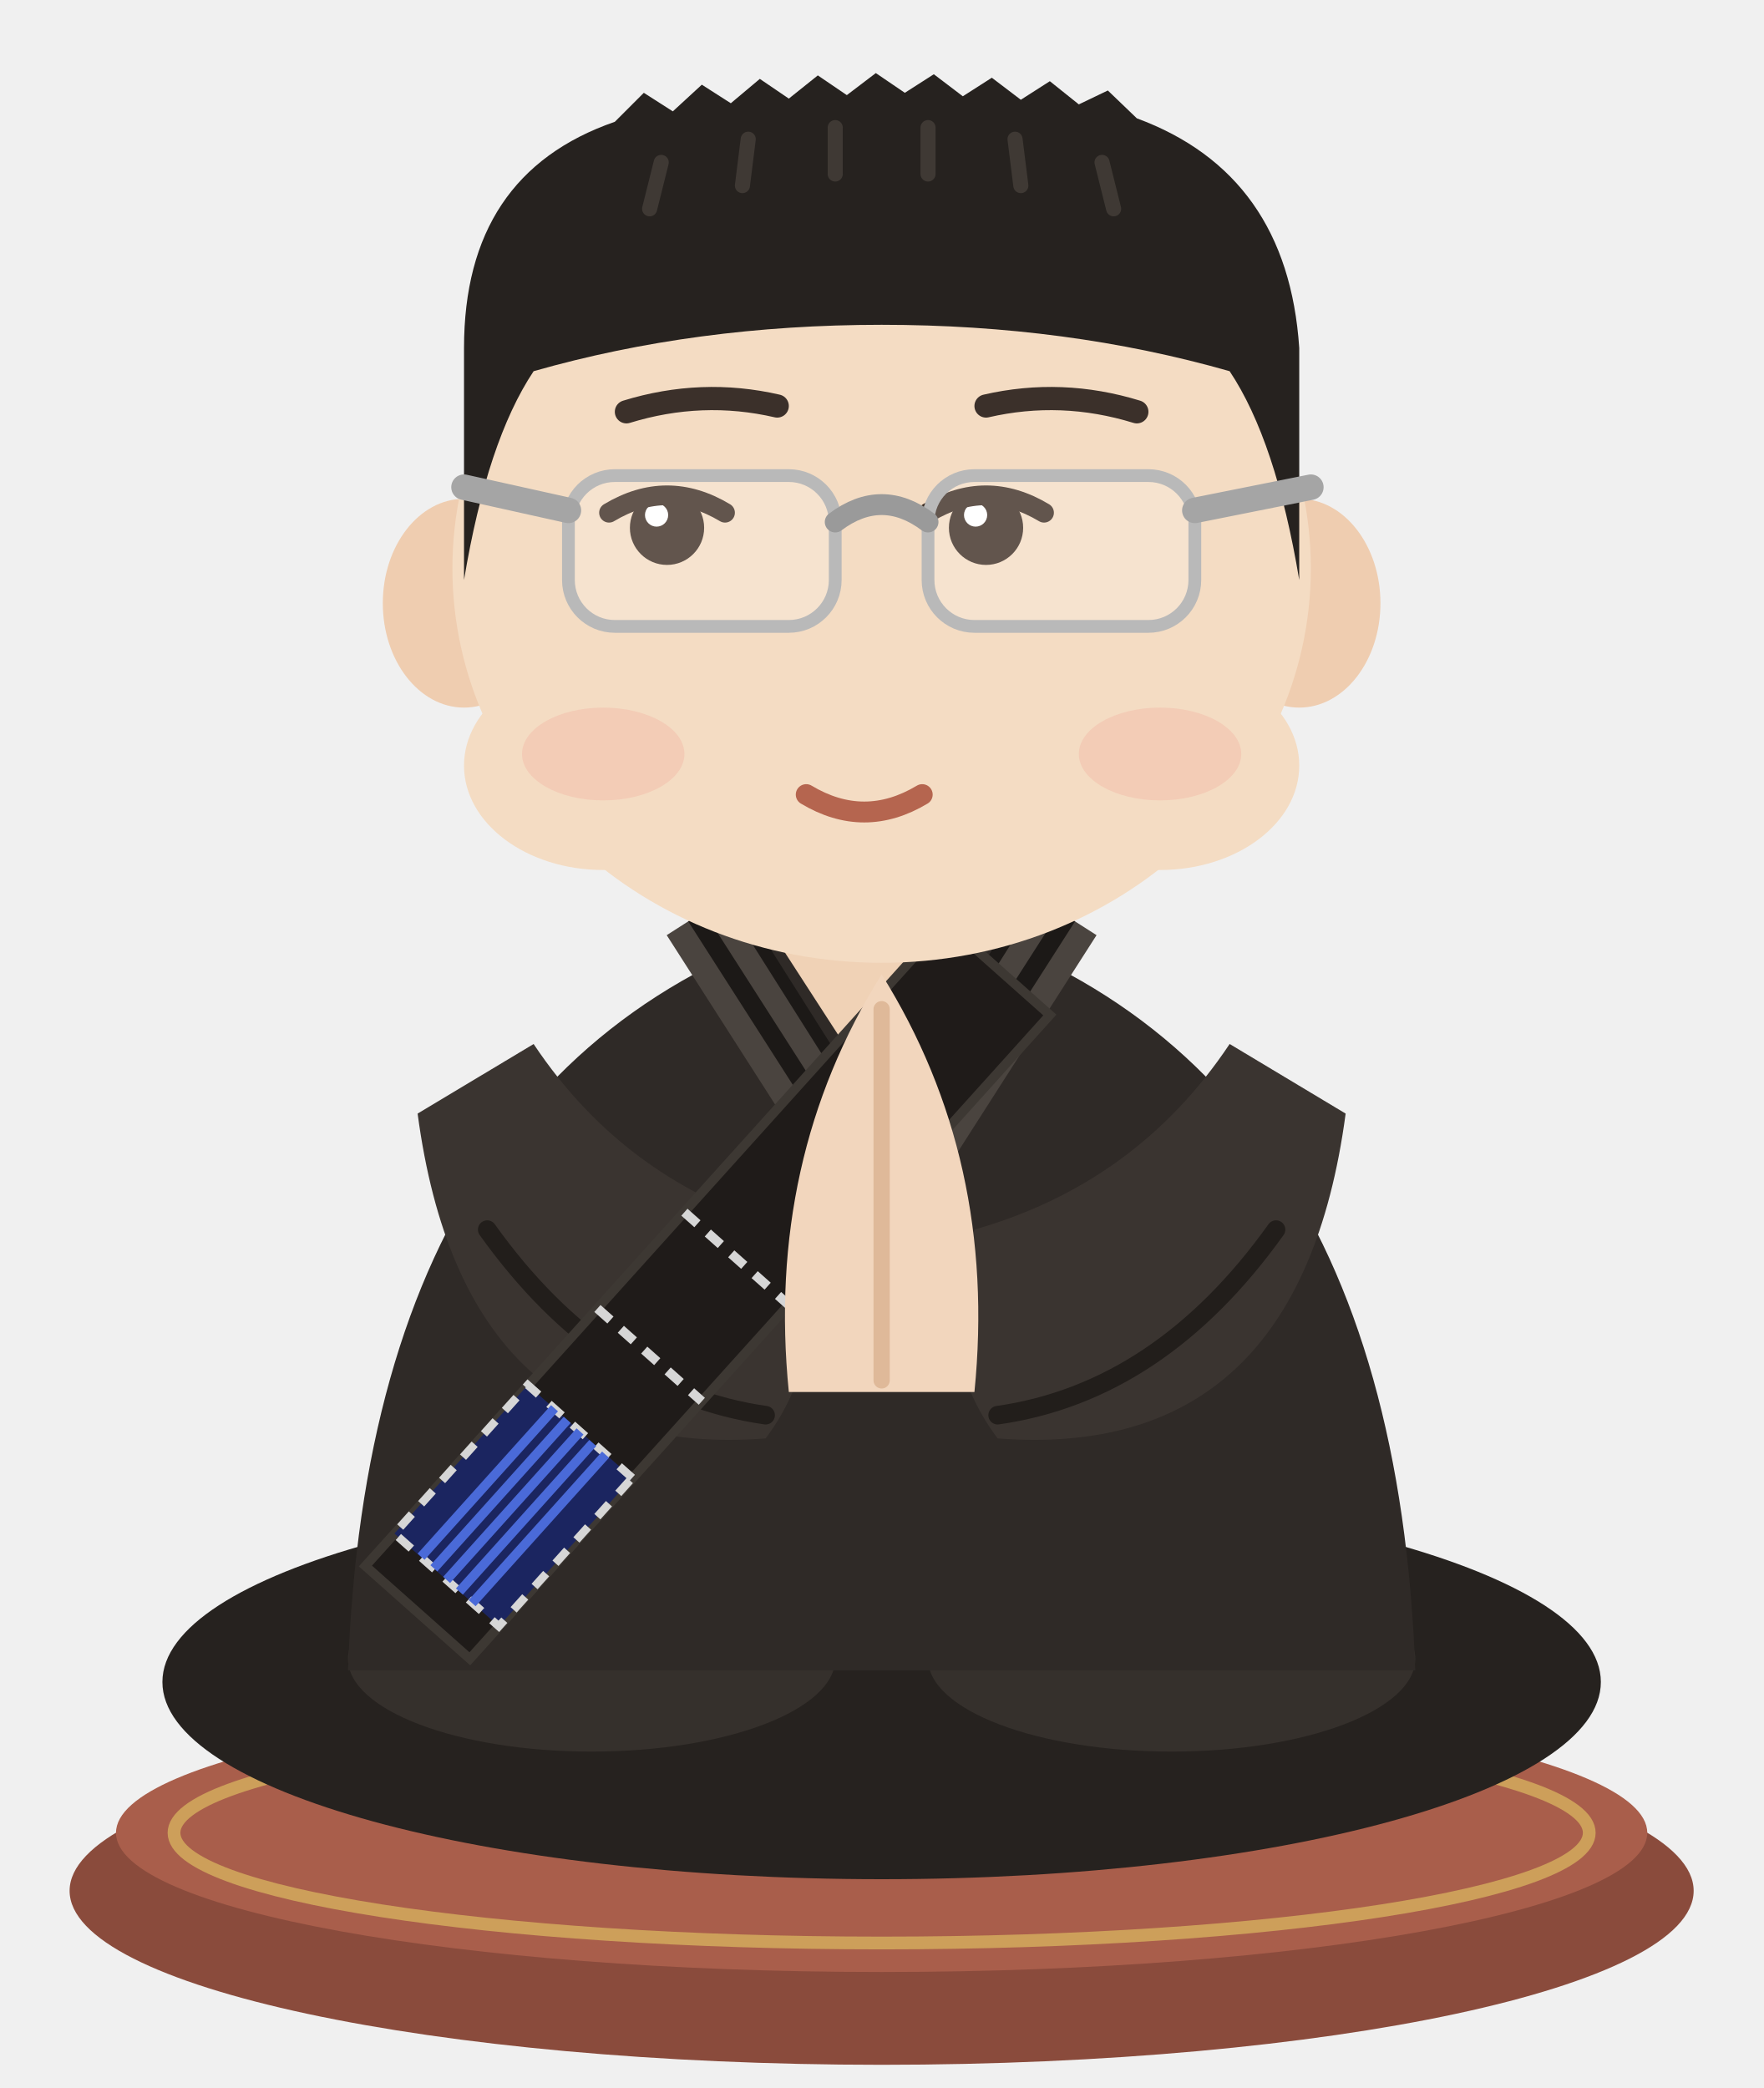
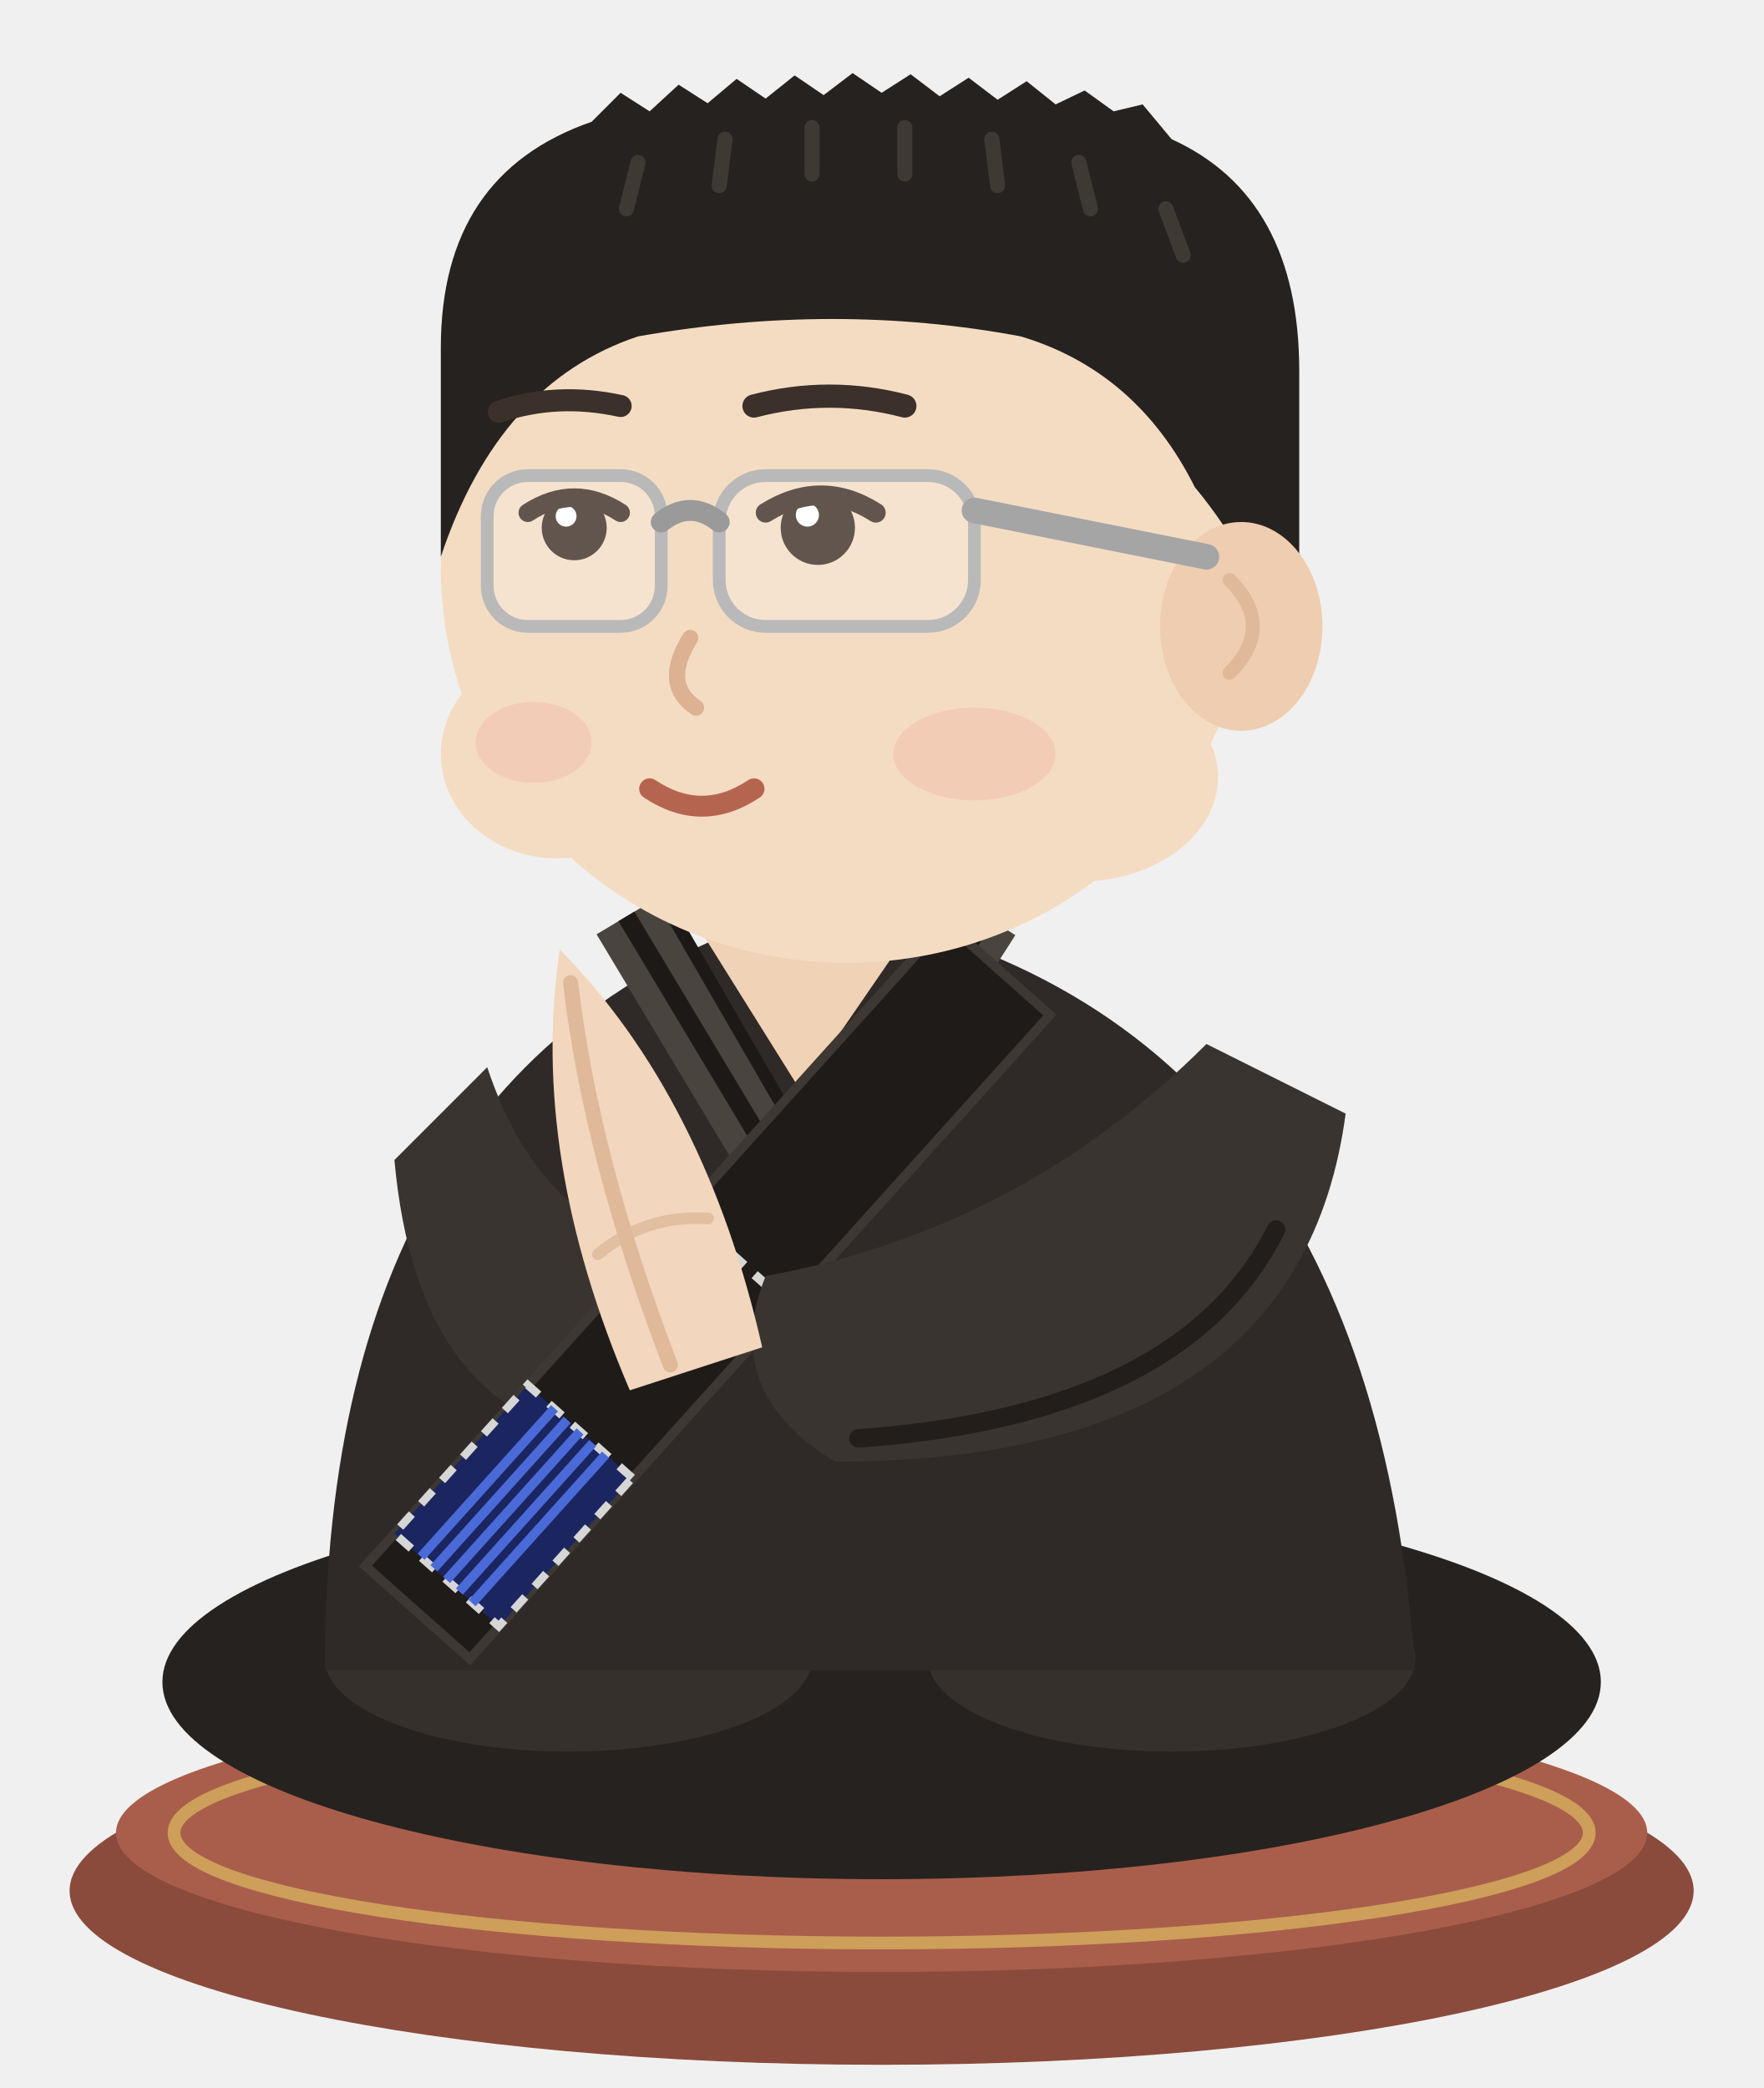
- <svg xmlns="http://www.w3.org/2000/svg" viewBox="44 34 152 180" role="img" aria-label="可愛版阿輝穿海青坐在蒲團上，合掌抬頭看著佛菩薩">
+ <svg xmlns="http://www.w3.org/2000/svg" viewBox="44 34 152 180" role="img" aria-label="可愛版阿輝穿海青搭縵衣坐在蒲團上，側身朝左上方的佛菩薩雙手合十">
  <style>
    .breathe { animation: breathe 8s ease-in-out infinite; transform-origin: 120px 196px; }
    @keyframes breathe { 0%, 100% { transform: scale(1, 1); } 50% { transform: scale(1.012, 1.025); } }
-     .look { animation: look 12s ease-in-out infinite; transform-origin: 120px 108px; }
-     @keyframes look { 0%, 100% { transform: rotate(-9deg); } 50% { transform: rotate(-7deg); } }
-     .glint { animation: glint 7s ease-in-out infinite; }
-     @keyframes glint { 0%, 80%, 100% { opacity: 0; } 88% { opacity: .9; } }
-     @media (prefers-reduced-motion: reduce) { .breathe, .look, .glint { animation: none; } .look { transform: rotate(-8deg); } }
+     .look { animation: look 12s ease-in-out infinite; transform-origin: 116px 112px; }
+     @keyframes look { 0%, 100% { transform: rotate(5deg); } 50% { transform: rotate(7deg); } }
+     @media (prefers-reduced-motion: reduce) { .breathe, .look { animation: none; } .look { transform: rotate(6deg); } }
  </style>
  <ellipse cx="120" cy="197" rx="70" ry="15" fill="#8a4b3c" />
  <ellipse cx="120" cy="192" rx="66" ry="12" fill="#a95e4b" />
  <ellipse cx="120" cy="192" rx="61" ry="9.5" fill="none" stroke="#d9b45f" stroke-width="1.1" opacity=".75" />
  <g class="breathe">
    <ellipse cx="120" cy="179" rx="62" ry="17" fill="#26221f" />
-     <ellipse cx="95" cy="177" rx="21" ry="8" fill="#35302c" />
+     <ellipse cx="93" cy="177" rx="21" ry="8" fill="#35302c" />
    <ellipse cx="145" cy="177" rx="21" ry="8" fill="#35302c" />
-     <path d="M74 178 Q76 122 120 112 Q164 122 166 178 Z" fill="#2f2a27" />
-     <path d="M109 112 L120 129 L131 112 Z" fill="#f0d2b6" />
-     <path d="M104 113 L120 138 L136 113" fill="none" stroke="#4a443f" stroke-width="6" stroke-linejoin="round" />
-     <path d="M104 113 L120 138 L136 113" fill="none" stroke="#1c1917" stroke-width="1.6" stroke-linejoin="round" />
-     <path d="M108 113 L120 132 L132 113" fill="none" stroke="#1c1917" stroke-width="1.1" stroke-linejoin="round" />
-     <path d="M80 130 Q84 160 110 158 Q116 150 112 140 Q98 136 90 124 Z" fill="#3a3430" />
-     <path d="M160 130 Q156 160 130 158 Q124 150 128 140 Q142 136 150 124 Z" fill="#3a3430" />
-     <path d="M86 140 Q96 154 110 156" fill="none" stroke="#221e1b" stroke-width="1.6" stroke-linecap="round" />
-     <path d="M154 140 Q144 154 130 156" fill="none" stroke="#221e1b" stroke-width="1.6" stroke-linecap="round" />
+     <path d="M72 178 Q72 124 114 112 Q162 120 166 178 Z" fill="#2f2a27" />
+     <path d="M103 112 L113 128 L124 112 Z" fill="#f0d2b6" />
+     <path d="M98 113 L113 138 L129 113" fill="none" stroke="#4a443f" stroke-width="6" stroke-linejoin="round" />
+     <path d="M98 113 L113 138 L129 113" fill="none" stroke="#1c1917" stroke-width="1.6" stroke-linejoin="round" />
+     <path d="M102 113 L113 132 L125 113" fill="none" stroke="#1c1917" stroke-width="1.1" stroke-linejoin="round" />
+     <path d="M78 134 Q80 156 96 158 Q101 150 99 141 Q90 138 86 126 Z" fill="#3a3430" />
    <path d="M125.5 113.5 L134.5 121.5 L84.5 177 L75.5 169 Z" fill="#1f1b19" stroke="#3d3833" stroke-width=".8" />
    <line x1="103" y1="138.5" x2="112" y2="146.5" stroke="#d6d6d6" stroke-width=".8" stroke-dasharray="1.5 1.2" />
-     <line x1="95.5" y1="146.8" x2="104.5" y2="154.8" stroke="#d6d6d6" stroke-width=".8" stroke-dasharray="1.5 1.2" />
    <path d="M98.5 161.4 L89.5 153.4 L78 166.2 L87 174.2 Z" fill="#1b2560" stroke="#d6d6d6" stroke-width=".7" stroke-dasharray="1.5 1.2" />
    <g stroke="#4a6ad8" stroke-width=".8">
      <line x1="91.8" y1="155.4" x2="80.3" y2="168.2" />
      <line x1="92.9" y1="156.4" x2="81.4" y2="169.2" />
      <line x1="94" y1="157.4" x2="82.5" y2="170.2" />
      <line x1="95.1" y1="158.4" x2="83.6" y2="171.2" />
      <line x1="96.2" y1="159.4" x2="84.7" y2="172.2" />
    </g>
-     <path d="M120 118 Q110 134 112 154 L128 154 Q130 134 120 118 Z" fill="#f2d6bd" />
-     <line x1="120" y1="121" x2="120" y2="153" stroke="#dfb999" stroke-width="1.4" stroke-linecap="round" />
+     <path d="M160 130 Q156 160 116 160 Q106 154 110 144 Q132 140 148 124 Z" fill="#3a3430" />
+     <path d="M154 140 Q146 156 118 158" fill="none" stroke="#221e1b" stroke-width="1.6" stroke-linecap="round" />
+     <g transform="rotate(-18 104 152)">
+       <path d="M104 114 Q96 130 98 152 L110 152 Q112 130 104 114 Z" fill="#f2d6bd" />
+       <path d="M104 117 Q101 132 102 151" fill="none" stroke="#dfb999" stroke-width="1.3" stroke-linecap="round" />
+       <path d="M99 140 Q104 138 109 140" fill="none" stroke="#dfb999" stroke-width="1" stroke-linecap="round" opacity=".8" />
+     </g>
    <g class="look">
-       <ellipse cx="84" cy="86" rx="7" ry="9" fill="#efcdb0" />
-       <ellipse cx="156" cy="86" rx="7" ry="9" fill="#efcdb0" />
-       <ellipse cx="120" cy="83" rx="37" ry="34" fill="#f4dcc3" />
-       <ellipse cx="96" cy="100" rx="12" ry="9" fill="#f4dcc3" />
-       <ellipse cx="144" cy="100" rx="12" ry="9" fill="#f4dcc3" />
-       <path d="M84 84 L84 64 Q84 49 97 44.5 L99.5 42 L102 43.6 L104.5 41.3 L107 42.9 L109.5 40.8 L112 42.5 L114.5 40.5 L117 42.2 L119.5 40.3 L122 42 L124.5 40.4 L127 42.3 L129.5 40.7 L132 42.6 L134.5 41 L137 43 L139.5 41.8 L142 44.2 Q155 49 156 64 L156 84 Q154 72 150 66 Q136 62 120 62 Q104 62 90 66 Q86 72 84 84 Z" fill="#26221f" />
+       <ellipse cx="117" cy="83" rx="35" ry="34" fill="#f4dcc3" />
+       <ellipse cx="92" cy="99" rx="10" ry="9" fill="#f4dcc3" />
+       <ellipse cx="137" cy="101" rx="12" ry="9" fill="#f4dcc3" />
+       <path d="M82 82 L82 64 Q82 49 95 44.5 L97.5 42 L100 43.6 L102.5 41.3 L105 42.9 L107.5 40.8 L110 42.5 L112.5 40.5 L115 42.2 L117.5 40.3 L120 42 L122.5 40.4 L125 42.3 L127.5 40.7 L130 42.6 L132.5 41 L135 43 L137.5 41.8 L140 43.6 L142.5 43 L145 46 Q156 51 156 66 L156 92 Q152 82 147 76 Q142 66 132 63 Q116 60 99 63 Q87 67 82 82 Z" fill="#26221f" />
      <g stroke="#4a433d" stroke-width="1.3" stroke-linecap="round" opacity=".7">
-         <line x1="100" y1="52" x2="101" y2="48" />
-         <line x1="108" y1="50" x2="108.5" y2="46" />
-         <line x1="116" y1="49" x2="116" y2="45" />
-         <line x1="124" y1="49" x2="124" y2="45" />
-         <line x1="132" y1="50" x2="131.5" y2="46" />
-         <line x1="140" y1="52" x2="139" y2="48" />
+         <line x1="98" y1="52" x2="99" y2="48" />
+         <line x1="106" y1="50" x2="106.5" y2="46" />
+         <line x1="114" y1="49" x2="114" y2="45" />
+         <line x1="122" y1="49" x2="122" y2="45" />
+         <line x1="130" y1="50" x2="129.5" y2="46" />
+         <line x1="138" y1="52" x2="137" y2="48" />
+         <line x1="146" y1="56" x2="144.5" y2="52" />
      </g>
-       <path d="M98 69.5 Q104.5 67.5 111 69" fill="none" stroke="#3b302a" stroke-width="2" stroke-linecap="round" />
-       <path d="M129 69 Q135.5 67.5 142 69.5" fill="none" stroke="#3b302a" stroke-width="2" stroke-linecap="round" />
-       <circle cx="101.5" cy="79.5" r="3.2" fill="#3b2a20" />
-       <circle cx="129" cy="79.5" r="3.2" fill="#3b2a20" />
-       <circle cx="100.6" cy="78.4" r="1" fill="#fff" />
-       <circle cx="128.1" cy="78.4" r="1" fill="#fff" />
-       <path d="M96.5 78.2 Q101.5 75.2 106.5 78.2" fill="none" stroke="#3b2a20" stroke-width="1.7" stroke-linecap="round" />
-       <path d="M124 78.2 Q129 75.2 134 78.2" fill="none" stroke="#3b2a20" stroke-width="1.7" stroke-linecap="round" />
-       <rect x="93" y="75" width="23" height="13" rx="4" fill="#ffffff" fill-opacity=".2" stroke="#b9b9b9" stroke-width="1.1" />
-       <rect x="124" y="75" width="23" height="13" rx="4" fill="#ffffff" fill-opacity=".2" stroke="#b9b9b9" stroke-width="1.1" />
-       <path d="M116 79 Q120 76 124 79" fill="none" stroke="#9a9a9a" stroke-width="1.8" stroke-linecap="round" />
-       <line x1="93" y1="78" x2="84" y2="76" stroke="#a5a5a5" stroke-width="2.2" stroke-linecap="round" />
-       <line x1="147" y1="78" x2="157" y2="76" stroke="#a5a5a5" stroke-width="2.2" stroke-linecap="round" />
-       <path d="M113.5 102.5 Q118.5 105.5 123.5 102.5" fill="none" stroke="#b5654f" stroke-width="1.8" stroke-linecap="round" />
-       <ellipse cx="96" cy="99" rx="7" ry="4" fill="#f2a99a" opacity=".32" />
-       <ellipse cx="144" cy="99" rx="7" ry="4" fill="#f2a99a" opacity=".32" />
+       <ellipse cx="151" cy="88" rx="7" ry="9" fill="#efcdb0" />
+       <path d="M150 84 Q154 88 150 92" fill="none" stroke="#dfb999" stroke-width="1.2" stroke-linecap="round" />
+       <path d="M87 69.5 Q92 67.8 97.5 69" fill="none" stroke="#3b302a" stroke-width="1.9" stroke-linecap="round" />
+       <path d="M109 69 Q115.5 67.3 122 69" fill="none" stroke="#3b302a" stroke-width="2" stroke-linecap="round" />
+       <circle cx="93.5" cy="79.5" r="2.8" fill="#3b2a20" />
+       <circle cx="114.5" cy="79.5" r="3.2" fill="#3b2a20" />
+       <circle cx="92.8" cy="78.5" r=".9" fill="#fff" />
+       <circle cx="113.6" cy="78.4" r="1" fill="#fff" />
+       <path d="M89.5 78.2 Q93.5 75.6 97.5 78.2" fill="none" stroke="#3b2a20" stroke-width="1.6" stroke-linecap="round" />
+       <path d="M110 78.2 Q114.8 75.2 119.5 78.2" fill="none" stroke="#3b2a20" stroke-width="1.7" stroke-linecap="round" />
+       <rect x="86" y="75" width="15" height="13" rx="3.5" fill="#ffffff" fill-opacity=".2" stroke="#b9b9b9" stroke-width="1.1" />
+       <rect x="106" y="75" width="22" height="13" rx="4" fill="#ffffff" fill-opacity=".2" stroke="#b9b9b9" stroke-width="1.1" />
+       <path d="M101 79 Q103.5 77 106 79" fill="none" stroke="#9a9a9a" stroke-width="1.8" stroke-linecap="round" />
+       <line x1="128" y1="78" x2="148" y2="82" stroke="#a5a5a5" stroke-width="2.2" stroke-linecap="round" />
+       <path d="M103.5 89 Q101 93 104 95" fill="none" stroke="#dcb293" stroke-width="1.4" stroke-linecap="round" />
+       <path d="M100 102 Q104.5 105 109 102" fill="none" stroke="#b5654f" stroke-width="1.8" stroke-linecap="round" />
+       <ellipse cx="90" cy="98" rx="5" ry="3.5" fill="#f2a99a" opacity=".3" />
+       <ellipse cx="128" cy="99" rx="7" ry="4" fill="#f2a99a" opacity=".32" />
    </g>
  </g>
</svg>
